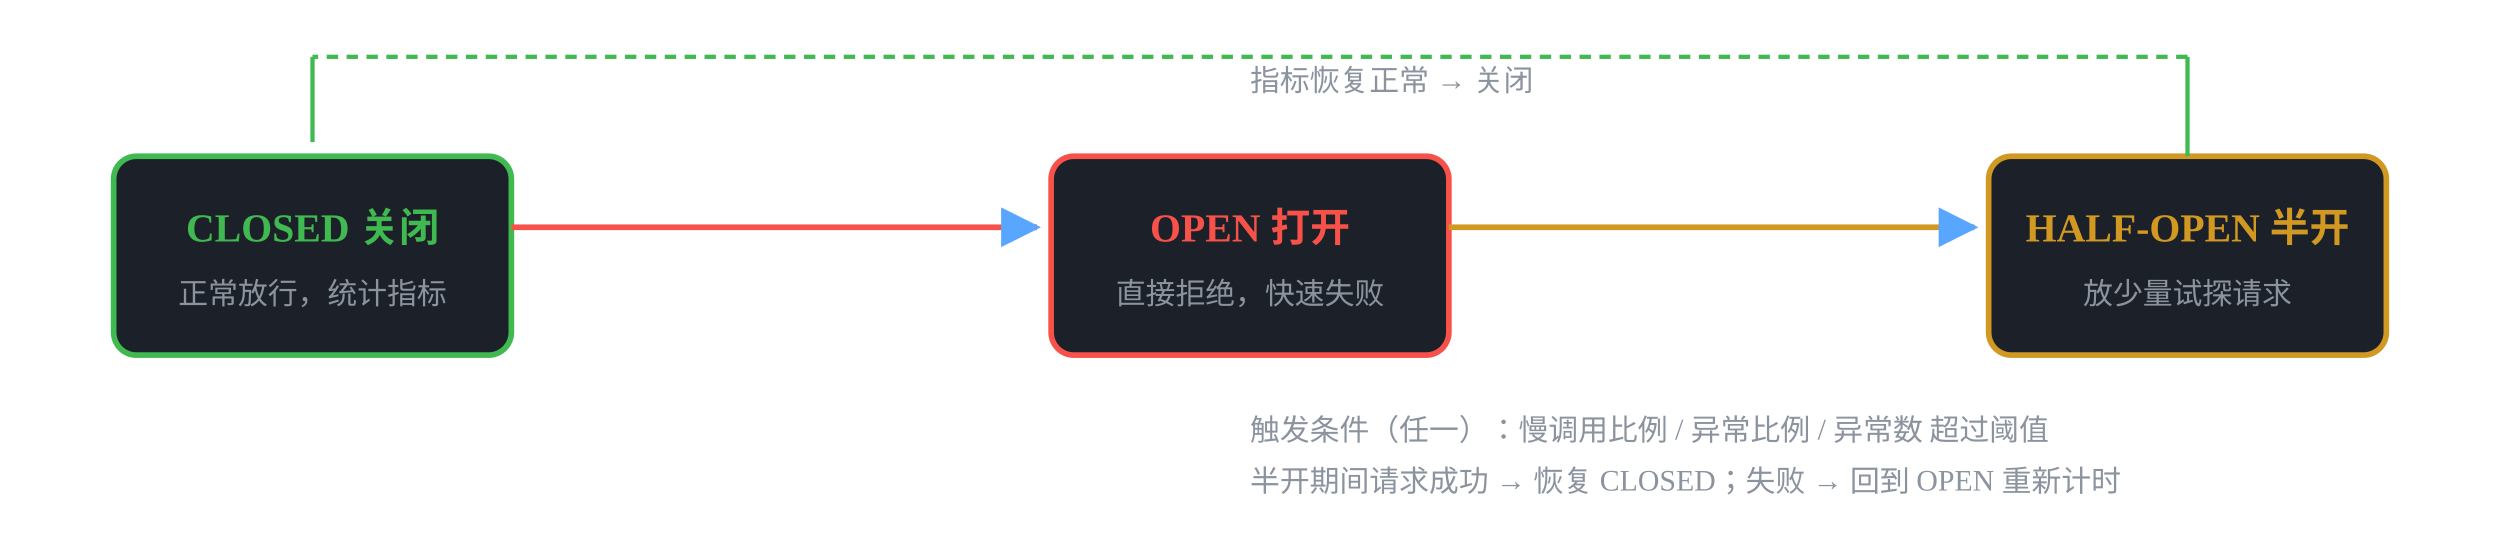
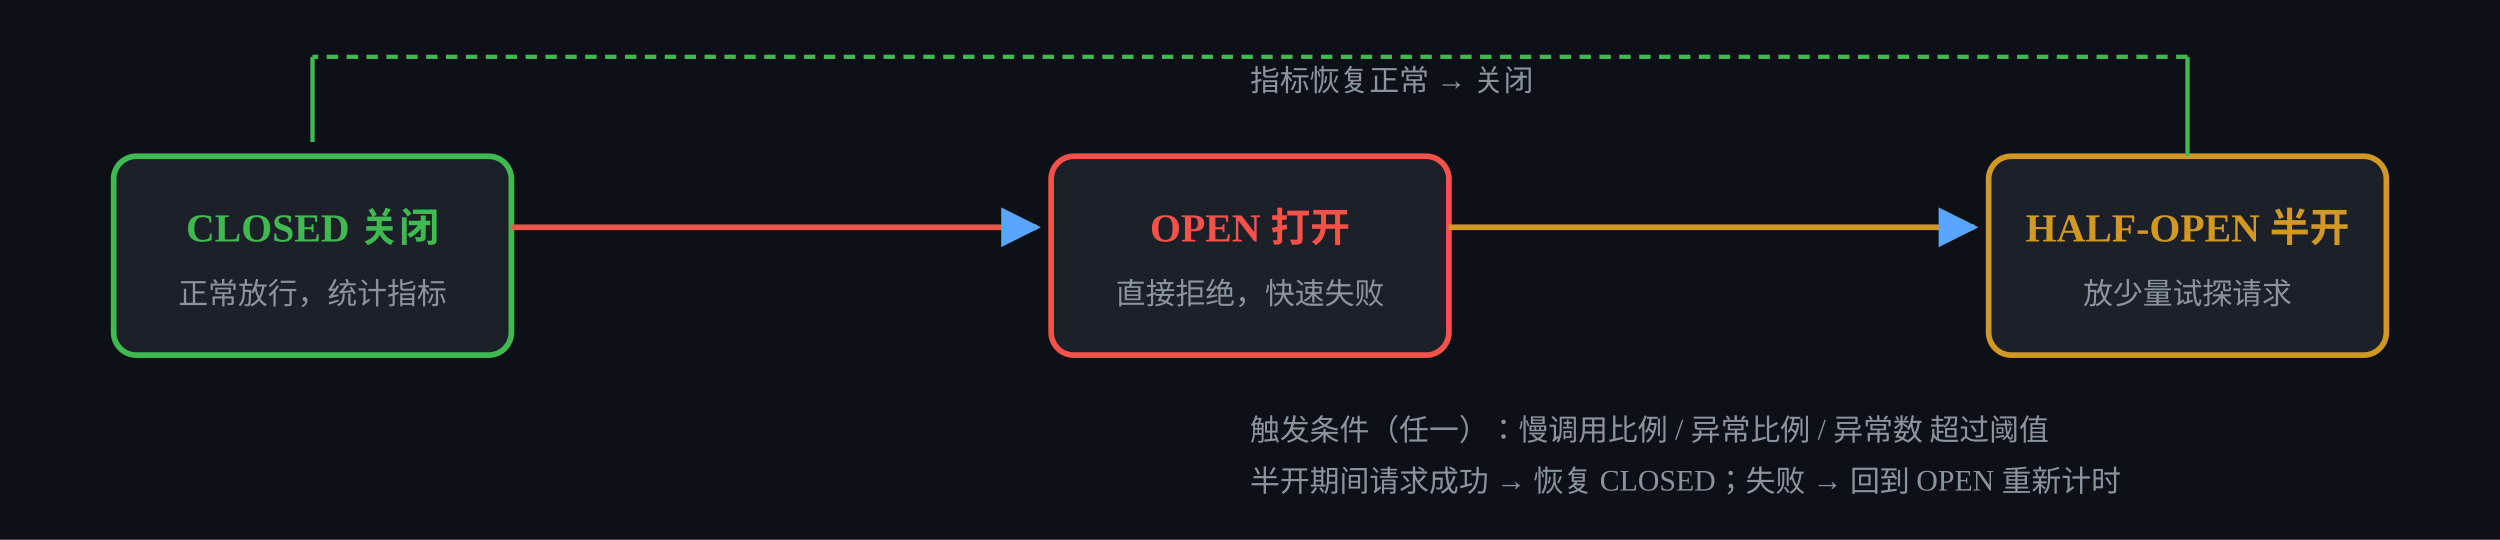
<svg xmlns="http://www.w3.org/2000/svg" width="880" height="190" viewBox="0 0 880 190">
+   <rect x="0" y="0" width="880" height="190" fill="#0d1117" />
  <defs>
    <marker id="arr3" viewBox="0 0 10 10" refX="9" refY="5" markerWidth="7" markerHeight="7" orient="auto-start-reverse">
      <path d="M 0 0 L 10 5 L 0 10 z" fill="#58a6ff" />
    </marker>
  </defs>
  <rect x="40" y="55" width="140" height="70" rx="8" fill="#1c2129" stroke="#3fb950" stroke-width="2" />
  <text x="110" y="85" text-anchor="middle" fill="#3fb950" font-size="14" font-weight="bold">CLOSED 关闭</text>
  <text x="110" y="107" text-anchor="middle" fill="#8b949e" font-size="10.5">正常放行，统计指标</text>
  <rect x="370" y="55" width="140" height="70" rx="8" fill="#1c2129" stroke="#f85149" stroke-width="2" />
  <text x="440" y="85" text-anchor="middle" fill="#f85149" font-size="14" font-weight="bold">OPEN 打开</text>
  <text x="440" y="107" text-anchor="middle" fill="#8b949e" font-size="10.5">直接拒绝，快速失败</text>
  <rect x="700" y="55" width="140" height="70" rx="8" fill="#1c2129" stroke="#d29922" stroke-width="2" />
  <text x="770" y="85" text-anchor="middle" fill="#d29922" font-size="14" font-weight="bold">HALF-OPEN 半开</text>
  <text x="770" y="107" text-anchor="middle" fill="#8b949e" font-size="10.5">放少量试探请求</text>
  <line x1="180" y1="80" x2="365" y2="80" stroke="#f85149" stroke-width="2" marker-end="url(#arr3)" />
  <line x1="510" y1="80" x2="695" y2="80" stroke="#d29922" stroke-width="2" marker-end="url(#arr3)" />
  <line x1="770" y1="55" x2="770" y2="20" stroke="#3fb950" stroke-width="1.5" />
  <line x1="770" y1="20" x2="110" y2="20" stroke="#3fb950" stroke-width="1.5" stroke-dasharray="4 3" />
  <line x1="110" y1="20" x2="110" y2="50" stroke="#3fb950" stroke-width="1.5" />
  <text x="440" y="32" fill="#8b949e" font-size="10.5">指标恢复正常 → 关闭</text>
  <text x="440" y="155" fill="#8b949e" font-size="10.5">触发条件（任一）：慢调用比例 / 异常比例 / 异常数 超过阈值</text>
  <text x="440" y="173" fill="#8b949e" font-size="10.5">半开期间请求成功 → 恢复 CLOSED；失败 → 回到 OPEN 重新计时</text>
</svg>
